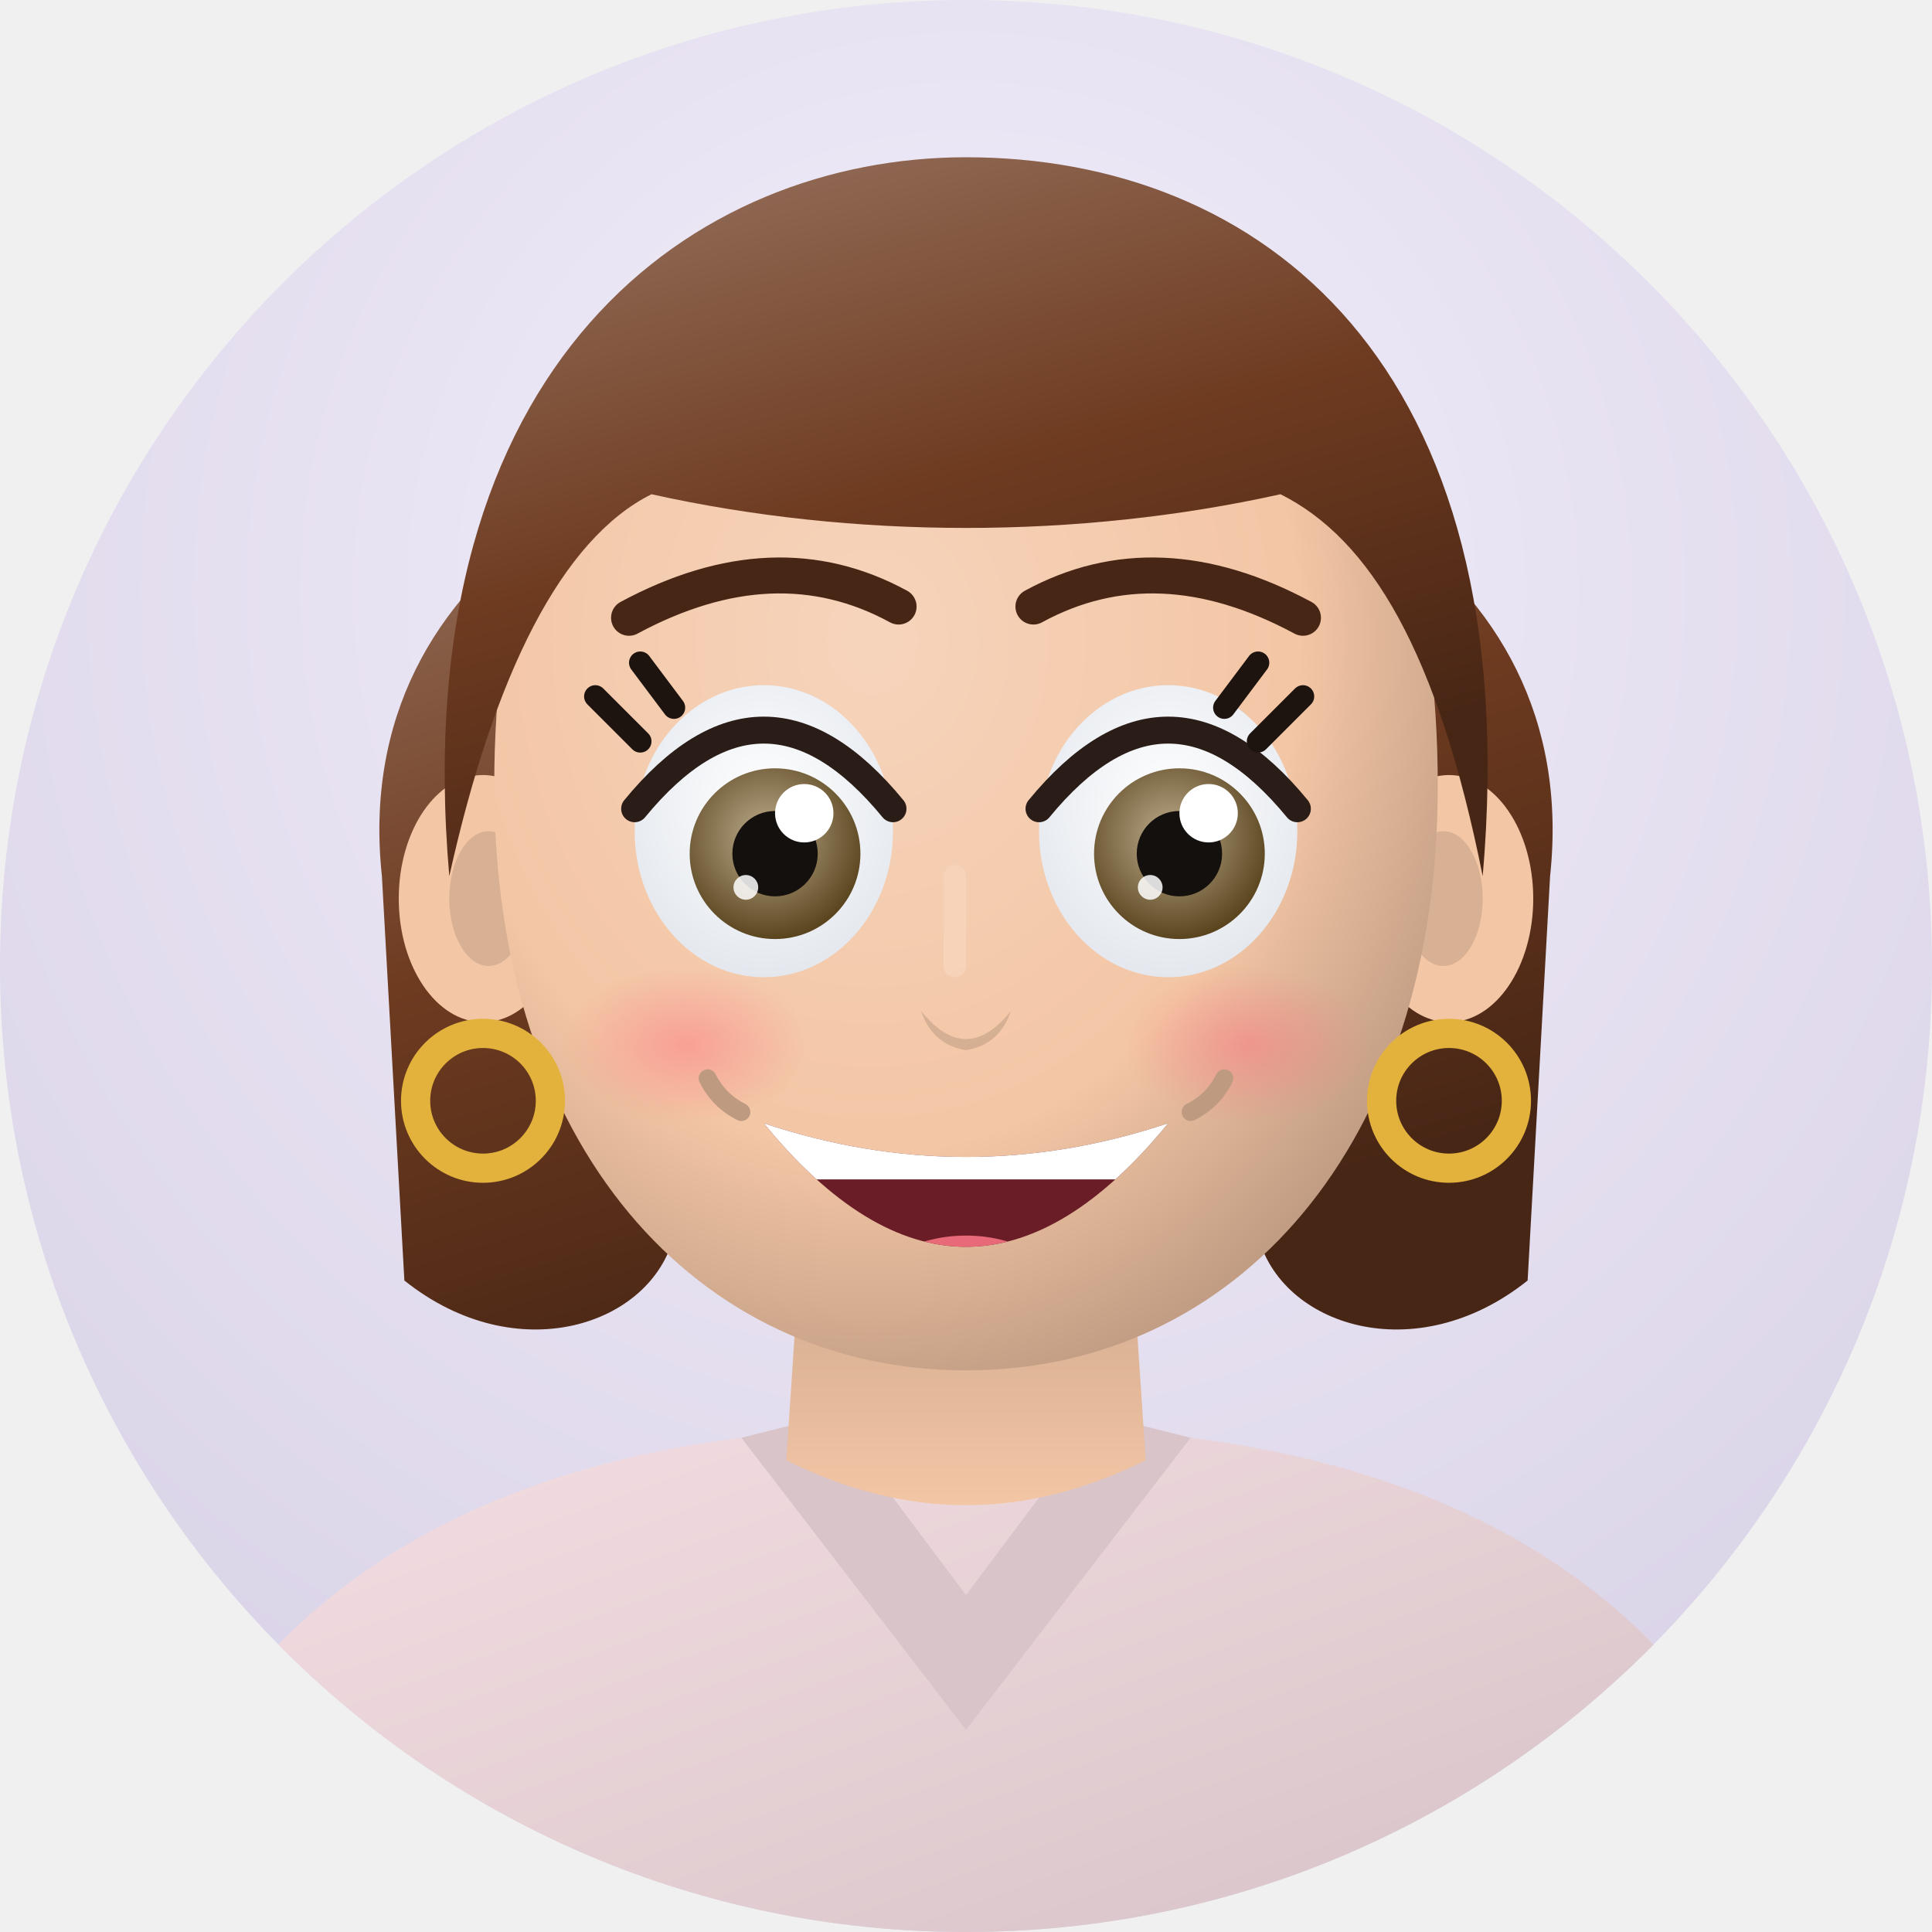
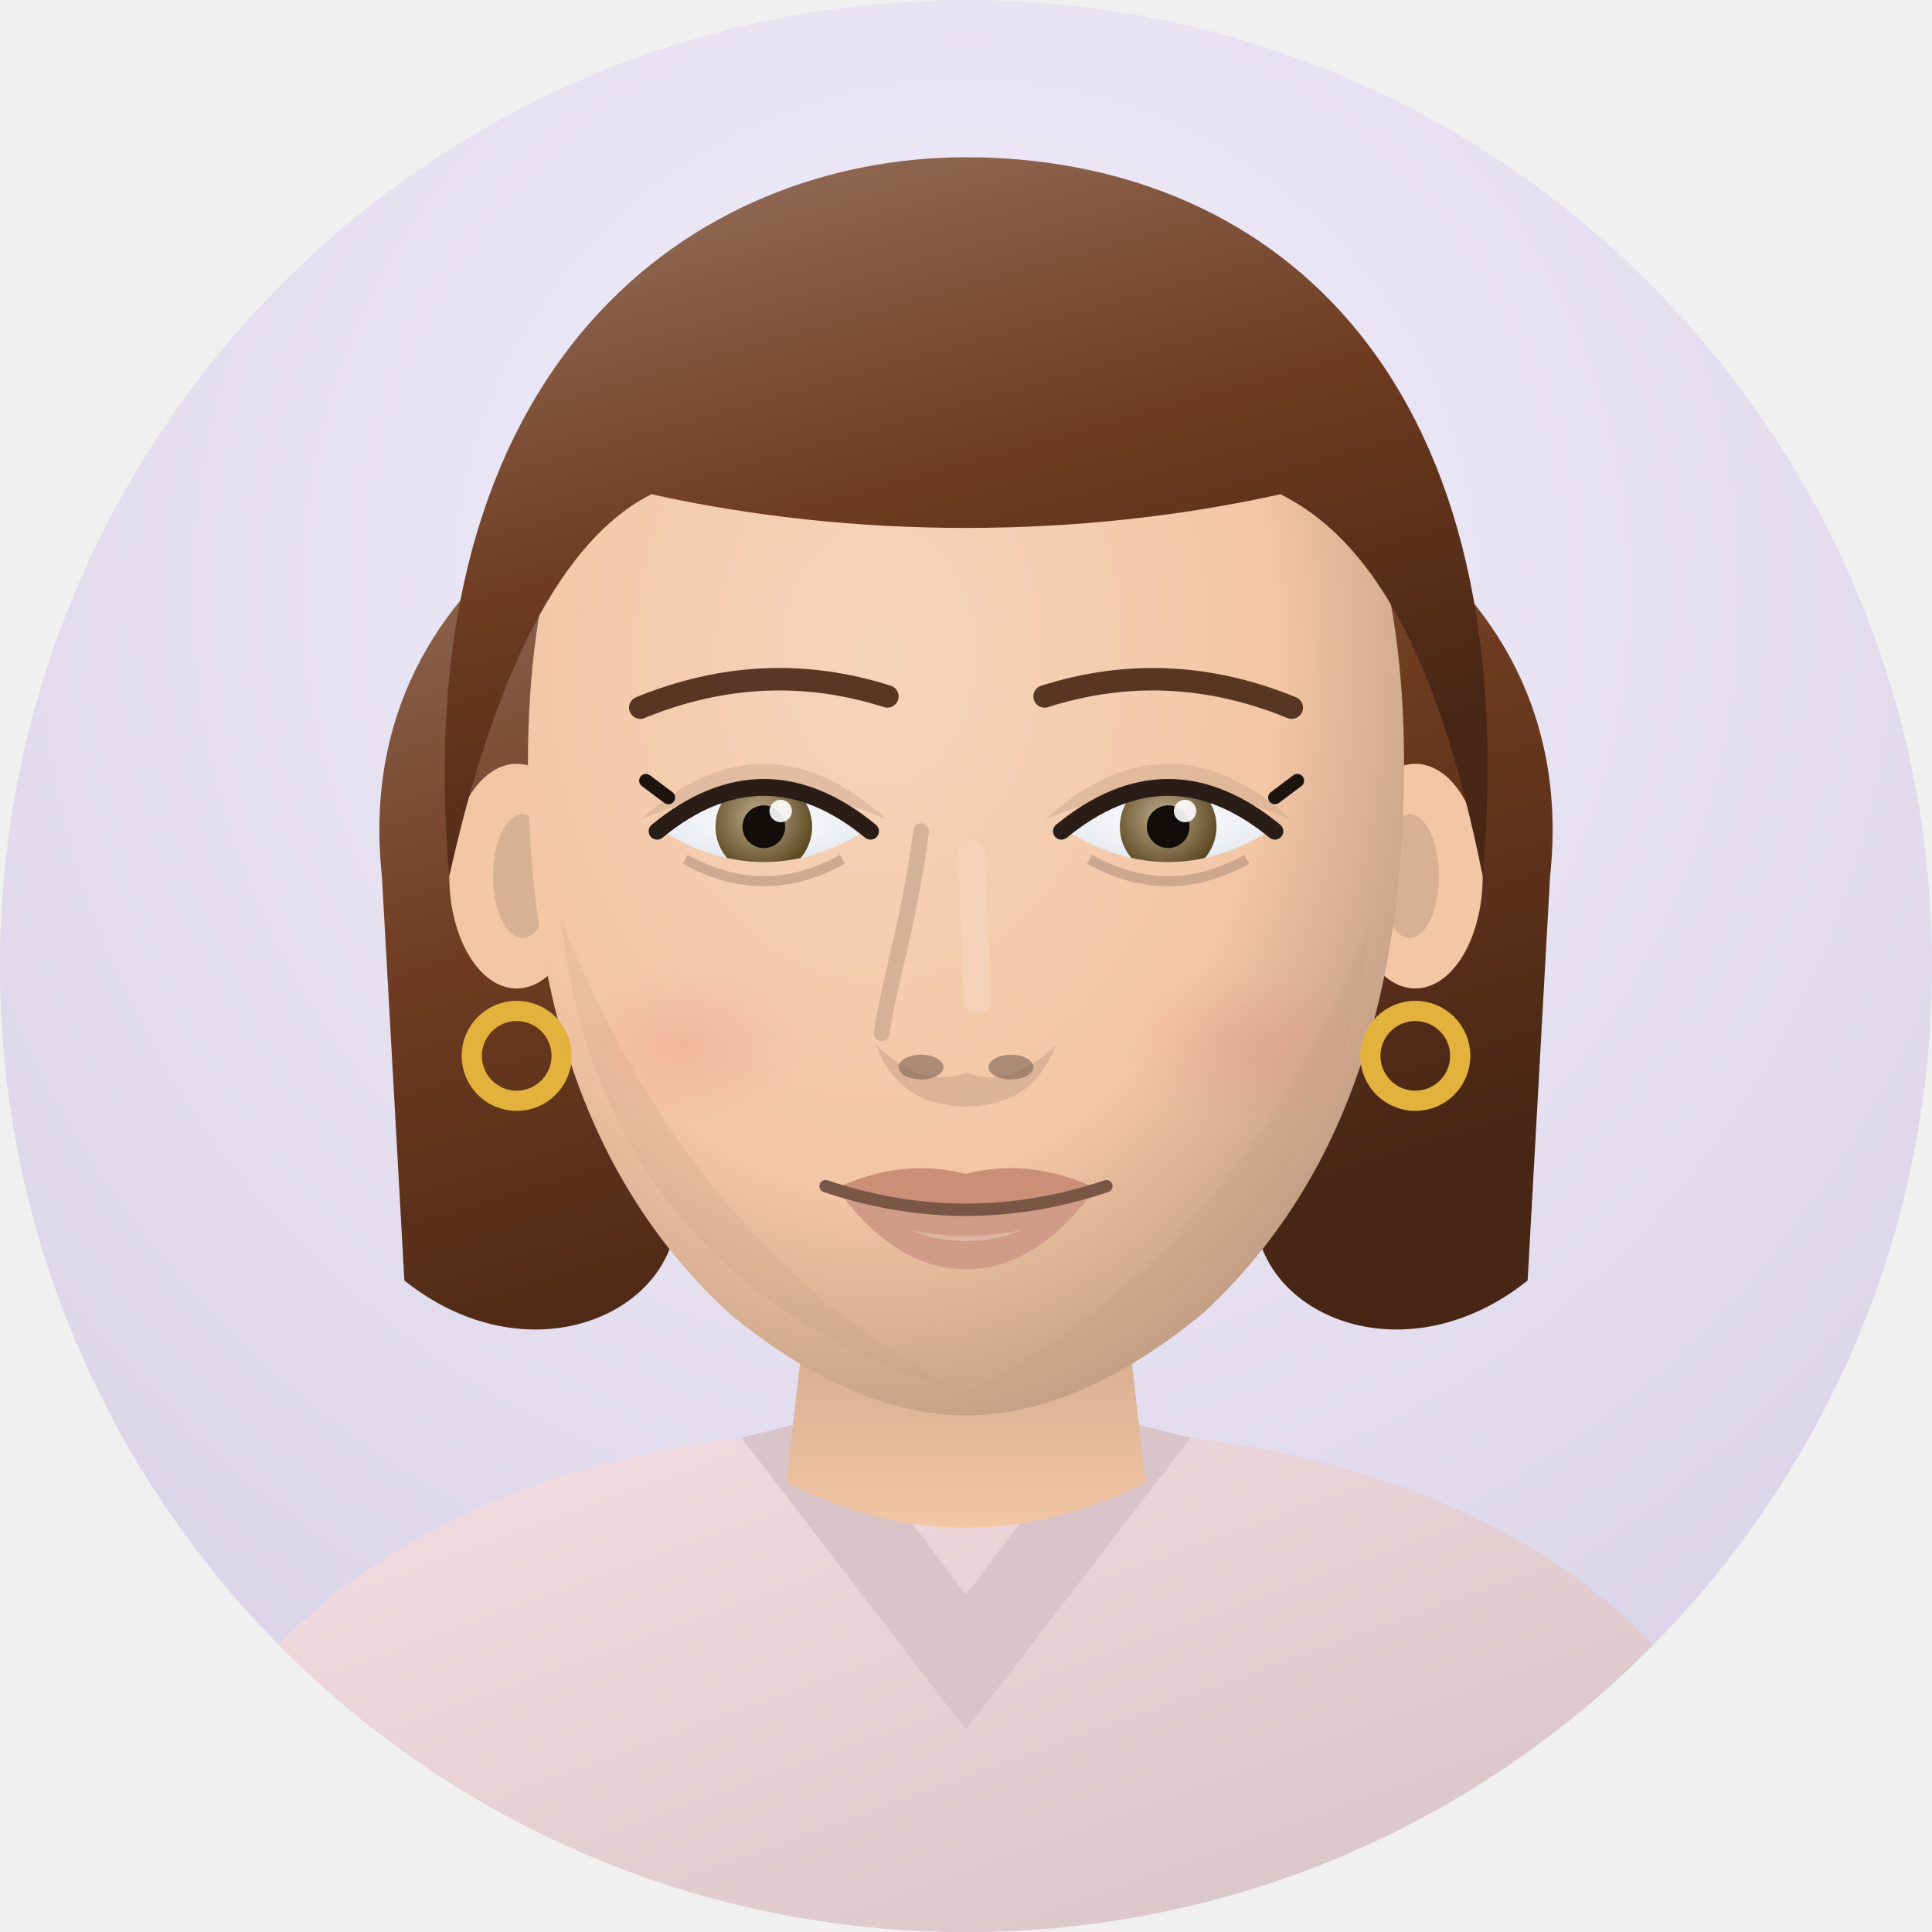
<svg xmlns="http://www.w3.org/2000/svg" viewBox="14 18 172 172" width="200" height="200">
  <defs>
    <radialGradient id="a37bg" cx="50%" cy="35%" r="75%">
      <stop offset="0" stop-color="#f3effb" />
      <stop offset="1" stop-color="#d4cde3" />
    </radialGradient>
    <radialGradient id="a37skin" cx="40%" cy="35%" r="70%">
      <stop offset="0" stop-color="#f6d4bc" />
      <stop offset=".65" stop-color="#f3c6a5" />
      <stop offset="1" stop-color="#be9a81" />
    </radialGradient>
    <linearGradient id="a37neck" x1="0" y1="0" x2="0" y2="1">
      <stop offset="0" stop-color="#be9a81" />
      <stop offset="1" stop-color="#f3c6a5" />
    </linearGradient>
    <linearGradient id="a37hair" x1="0" y1="0" x2=".4" y2="1">
      <stop offset="0" stop-color="#9a7663" />
      <stop offset=".55" stop-color="#6e3b20" />
      <stop offset="1" stop-color="#482615" />
    </linearGradient>
    <linearGradient id="a37jacket" x1="0" y1="0" x2="1" y2="1">
      <stop offset="0" stop-color="#8f5c66" />
      <stop offset="1" stop-color="#4a1b24" />
    </linearGradient>
    <linearGradient id="a37shirt" x1="0" y1="0" x2="1" y2="1">
      <stop offset="0" stop-color="#f6dfe4" />
      <stop offset="1" stop-color="#d1bec2" />
    </linearGradient>
    <radialGradient id="a37iris" cx="45%" cy="40%" r="60%">
      <stop offset="0" stop-color="#bfad8d" />
      <stop offset="1" stop-color="#5a451f" />
    </radialGradient>
    <radialGradient id="a37blush" cx="50%" cy="50%" r="50%">
-       <stop offset="0" stop-color="#ff6f7d" stop-opacity=".45" />
+       <stop offset="0" stop-color="#e86a6a" stop-opacity=".18" />
      <stop offset="1" stop-color="#ff6f7d" stop-opacity="0" />
    </radialGradient>
    <radialGradient id="a37eyew" cx="50%" cy="40%" r="60%">
      <stop offset="0" stop-color="#ffffff" />
      <stop offset="1" stop-color="#e4e8ee" />
    </radialGradient>
    <clipPath id="a37c">
      <circle cx="100" cy="104" r="86" />
    </clipPath>
    <clipPath id="a37m">
      <path d="M82 118 Q100 140 118 118 Q100 124 82 118Z" />
    </clipPath>
  </defs>
  <g clip-path="url(#a37c)">
    <rect width="200" height="200" fill="url(#a37bg)" />
    <path fill="url(#a37hair)" d="M48 96 C42 40 158 40 152 96 L150 132 C140 140 128 136 126 128 L74 128 C72 136 60 140 50 132 Z" />
    <path fill="url(#a37shirt)" d="M24 200 C26 168 48 150 80 146 L120 146 C152 150 174 168 176 200Z" />
    <path fill="#d8c4c9" d="M80 146 L100 172 L120 146 L112 144 L100 160 L88 144Z" />
-     <path fill="url(#a37neck)" d="M86 118 L114 118 L116 148 Q100 156 84 148Z" />
-     <ellipse cx="57" cy="98" rx="7.5" ry="11" fill="#f3c6a5" />
-     <ellipse cx="143" cy="98" rx="7.5" ry="11" fill="#f3c6a5" />
-     <ellipse cx="57.5" cy="98" rx="3.5" ry="6" fill="#be9a81" opacity=".5" />
-     <ellipse cx="142.5" cy="98" rx="3.5" ry="6" fill="#be9a81" opacity=".5" />
-     <path fill="url(#a37skin)" d="M58 88 C58 52 76 40 100 40 C124 40 142 52 142 88 C142 120 124 140 100 140 C76 140 58 120 58 88Z" />
-     <g fill="none" stroke="#e2b23c" stroke-width="2.6">
-       <circle cx="57" cy="116" r="6" />
-       <circle cx="143" cy="116" r="6" />
+     <path fill="url(#a37neck)" d="M87 124 L113 124 L116 150 Q100 158 84 150Z" />
+     <ellipse cx="60" cy="96" rx="6" ry="10" fill="#f3c6a5" />
+     <ellipse cx="140" cy="96" rx="6" ry="10" fill="#f3c6a5" />
+     <ellipse cx="60.5" cy="96" rx="2.6" ry="5.5" fill="#be9a81" opacity=".5" />
+     <ellipse cx="139.5" cy="96" rx="2.6" ry="5.5" fill="#be9a81" opacity=".5" />
+     <path fill="url(#a37skin)" d="M61 86 C61 52 78 40 100 40 C122 40 139 52 139 86 C139 108 133 124 121 135 Q110 144 100 144 Q90 144 79 135 C67 124 61 108 61 86Z" />
+     <path fill="#be9a81" opacity=".18" d="M64 100 C66 120 78 136 100 142 C84 134 72 120 64 100Z M136 100 C134 120 122 136 100 142 C116 134 128 120 136 100Z" />
+     <g fill="none" stroke="#e2b23c" stroke-width="1.8">
+       <circle cx="60" cy="112" r="4" />
+       <circle cx="140" cy="112" r="4" />
    </g>
    <ellipse cx="75" cy="111" rx="11" ry="7" fill="url(#a37blush)" />
    <ellipse cx="125" cy="111" rx="11" ry="7" fill="url(#a37blush)" />
-     <ellipse cx="82" cy="92" rx="11.5" ry="13" fill="url(#a37eyew)" />
-     <circle cx="83" cy="94" r="7.6" fill="url(#a37iris)" />
-     <circle cx="83" cy="94" r="3.8" fill="#14100e" />
-     <circle cx="85.6" cy="90.4" r="2.6" fill="#ffffff" />
-     <circle cx="80.4" cy="97" r="1.1" fill="#ffffff" opacity=".85" />
-     <path fill="none" stroke="#2a1c16" stroke-width="2.4" stroke-linecap="round" d="M70.5 90 Q82 76 93.5 90" />
-     <ellipse cx="118" cy="92" rx="11.5" ry="13" fill="url(#a37eyew)" />
-     <circle cx="119" cy="94" r="7.6" fill="url(#a37iris)" />
-     <circle cx="119" cy="94" r="3.8" fill="#14100e" />
-     <circle cx="121.6" cy="90.4" r="2.6" fill="#ffffff" />
-     <circle cx="116.4" cy="97" r="1.1" fill="#ffffff" opacity=".85" />
-     <path fill="none" stroke="#2a1c16" stroke-width="2.4" stroke-linecap="round" d="M106.5 90 Q118 76 129.5 90" />
-     <path fill="none" stroke="#1d1410" stroke-width="2" stroke-linecap="round" d="M71 84 L67 80 M74 81 L71 77 M126 84 L130 80 M123 81 L126 77" />
-     <path fill="none" stroke="#482615" stroke-width="3.2" stroke-linecap="round" d="M70 73 Q83 66 94 72" />
-     <path fill="none" stroke="#482615" stroke-width="3.2" stroke-linecap="round" d="M106 72 Q117 66 130 73" />
-     <path fill="#be9a81" opacity=".55" d="M96 108 Q100 113 104 108 Q103 111 100 111.5 Q97 111 96 108Z" />
-     <path fill="none" stroke="#f6d4bc" stroke-width="2" stroke-linecap="round" opacity=".8" d="M99 96 L99 104" />
-     <path fill="#6b1d27" d="M82 118 Q100 140 118 118 Q100 124 82 118Z" />
-     <g clip-path="url(#a37m)">
-       <rect x="80" y="116" width="40" height="7" fill="#ffffff" />
-       <ellipse cx="100" cy="134" rx="9" ry="6" fill="#e86a78" />
+     <path fill="#be9a81" opacity=".35" d="M71 91 Q82 81 93 91 Q82 86 71 91Z" />
+     <path fill="url(#a37eyew)" d="M73 92 Q82 85 91 92 Q82 97.5 73 92Z" />
+     <clipPath id="a37e82">
+       <path d="M73 92 Q82 85 91 92 Q82 97.5 73 92Z" />
+     </clipPath>
+     <g clip-path="url(#a37e82)">
+       <circle cx="82" cy="91.6" r="4.3" fill="url(#a37iris)" />
+       <circle cx="82" cy="91.6" r="1.9" fill="#120d0b" />
+       <circle cx="83.5" cy="90.2" r="1" fill="#ffffff" opacity=".9" />
    </g>
-     <path fill="none" stroke="#be9a81" stroke-width="1.6" stroke-linecap="round" d="M80 117 Q78 116 77 114 M120 117 Q122 116 123 114" />
+     <path fill="none" stroke="#2a1c16" stroke-width="1.5" stroke-linecap="round" d="M72.5 92 Q82 84.2 91.5 92" />
+     <path fill="none" stroke="#be9a81" stroke-width=".9" opacity=".7" d="M75 94.5 Q82 98.4 89 94.5" />
+     <path fill="#be9a81" opacity=".35" d="M107 91 Q118 81 129 91 Q118 86 107 91Z" />
+     <path fill="url(#a37eyew)" d="M109 92 Q118 85 127 92 Q118 97.5 109 92Z" />
+     <clipPath id="a37e118">
+       <path d="M109 92 Q118 85 127 92 Q118 97.5 109 92Z" />
+     </clipPath>
+     <g clip-path="url(#a37e118)">
+       <circle cx="118" cy="91.6" r="4.3" fill="url(#a37iris)" />
+       <circle cx="118" cy="91.6" r="1.9" fill="#120d0b" />
+       <circle cx="119.5" cy="90.2" r="1" fill="#ffffff" opacity=".9" />
+     </g>
+     <path fill="none" stroke="#2a1c16" stroke-width="1.5" stroke-linecap="round" d="M108.5 92 Q118 84.2 127.5 92" />
+     <path fill="none" stroke="#be9a81" stroke-width=".9" opacity=".7" d="M111 94.5 Q118 98.4 125 94.5" />
+     <path fill="none" stroke="#1d1410" stroke-width="1.2" stroke-linecap="round" d="M73.5 89 L71.5 87.5 M127.5 89 L129.5 87.5" />
+     <path fill="none" stroke="#482615" stroke-width="2" stroke-linecap="round" opacity=".9" d="M71 81 Q82 76.5 93 80" />
+     <path fill="none" stroke="#482615" stroke-width="2" stroke-linecap="round" opacity=".9" d="M107 80 Q118 76.5 129 81" />
+     <path fill="none" stroke="#be9a81" stroke-width="1.4" stroke-linecap="round" opacity=".55" d="M96 92 C95 100 93 106 92.5 110" />
+     <path fill="none" stroke="#f6d4bc" stroke-width="2.4" stroke-linecap="round" opacity=".7" d="M100.5 94 L101 107" />
+     <path fill="#be9a81" opacity=".45" d="M92 111 Q96 115 100 113.5 Q104 115 108 111 Q106 116.5 100 116.5 Q94 116.5 92 111Z" />
+     <ellipse cx="96" cy="113" rx="2" ry="1.1" fill="#7a6353" opacity=".6" />
+     <ellipse cx="104" cy="113" rx="2" ry="1.1" fill="#7a6353" opacity=".6" />
+     <path fill="#cb8f77" d="M88 124 Q94 121 100 122.5 Q106 121 112 124 Q106 125.5 100 125.5 Q94 125.5 88 124Z" />
+     <path fill="#d19c87" d="M89 124.5 Q100 126.5 111 124.5 Q106 131 100 131 Q94 131 89 124.5Z" />
+     <path fill="#ffffff" opacity=".25" d="M95 127.5 Q100 129.5 105 127.5 Q100 128.6 95 127.5Z" />
+     <path fill="none" stroke="#7a5647" stroke-width="1.1" stroke-linecap="round" d="M87.5 123.6 Q100 127.8 112.5 123.6" />
    <path fill="url(#a37hair)" d="M54 96 C50 50 76 32 100 32 C126 32 150 50 146 96 C142 76 136 66 128 62 C110 66 90 66 72 62 C64 66 58 78 54 96Z" />
  </g>
</svg>
